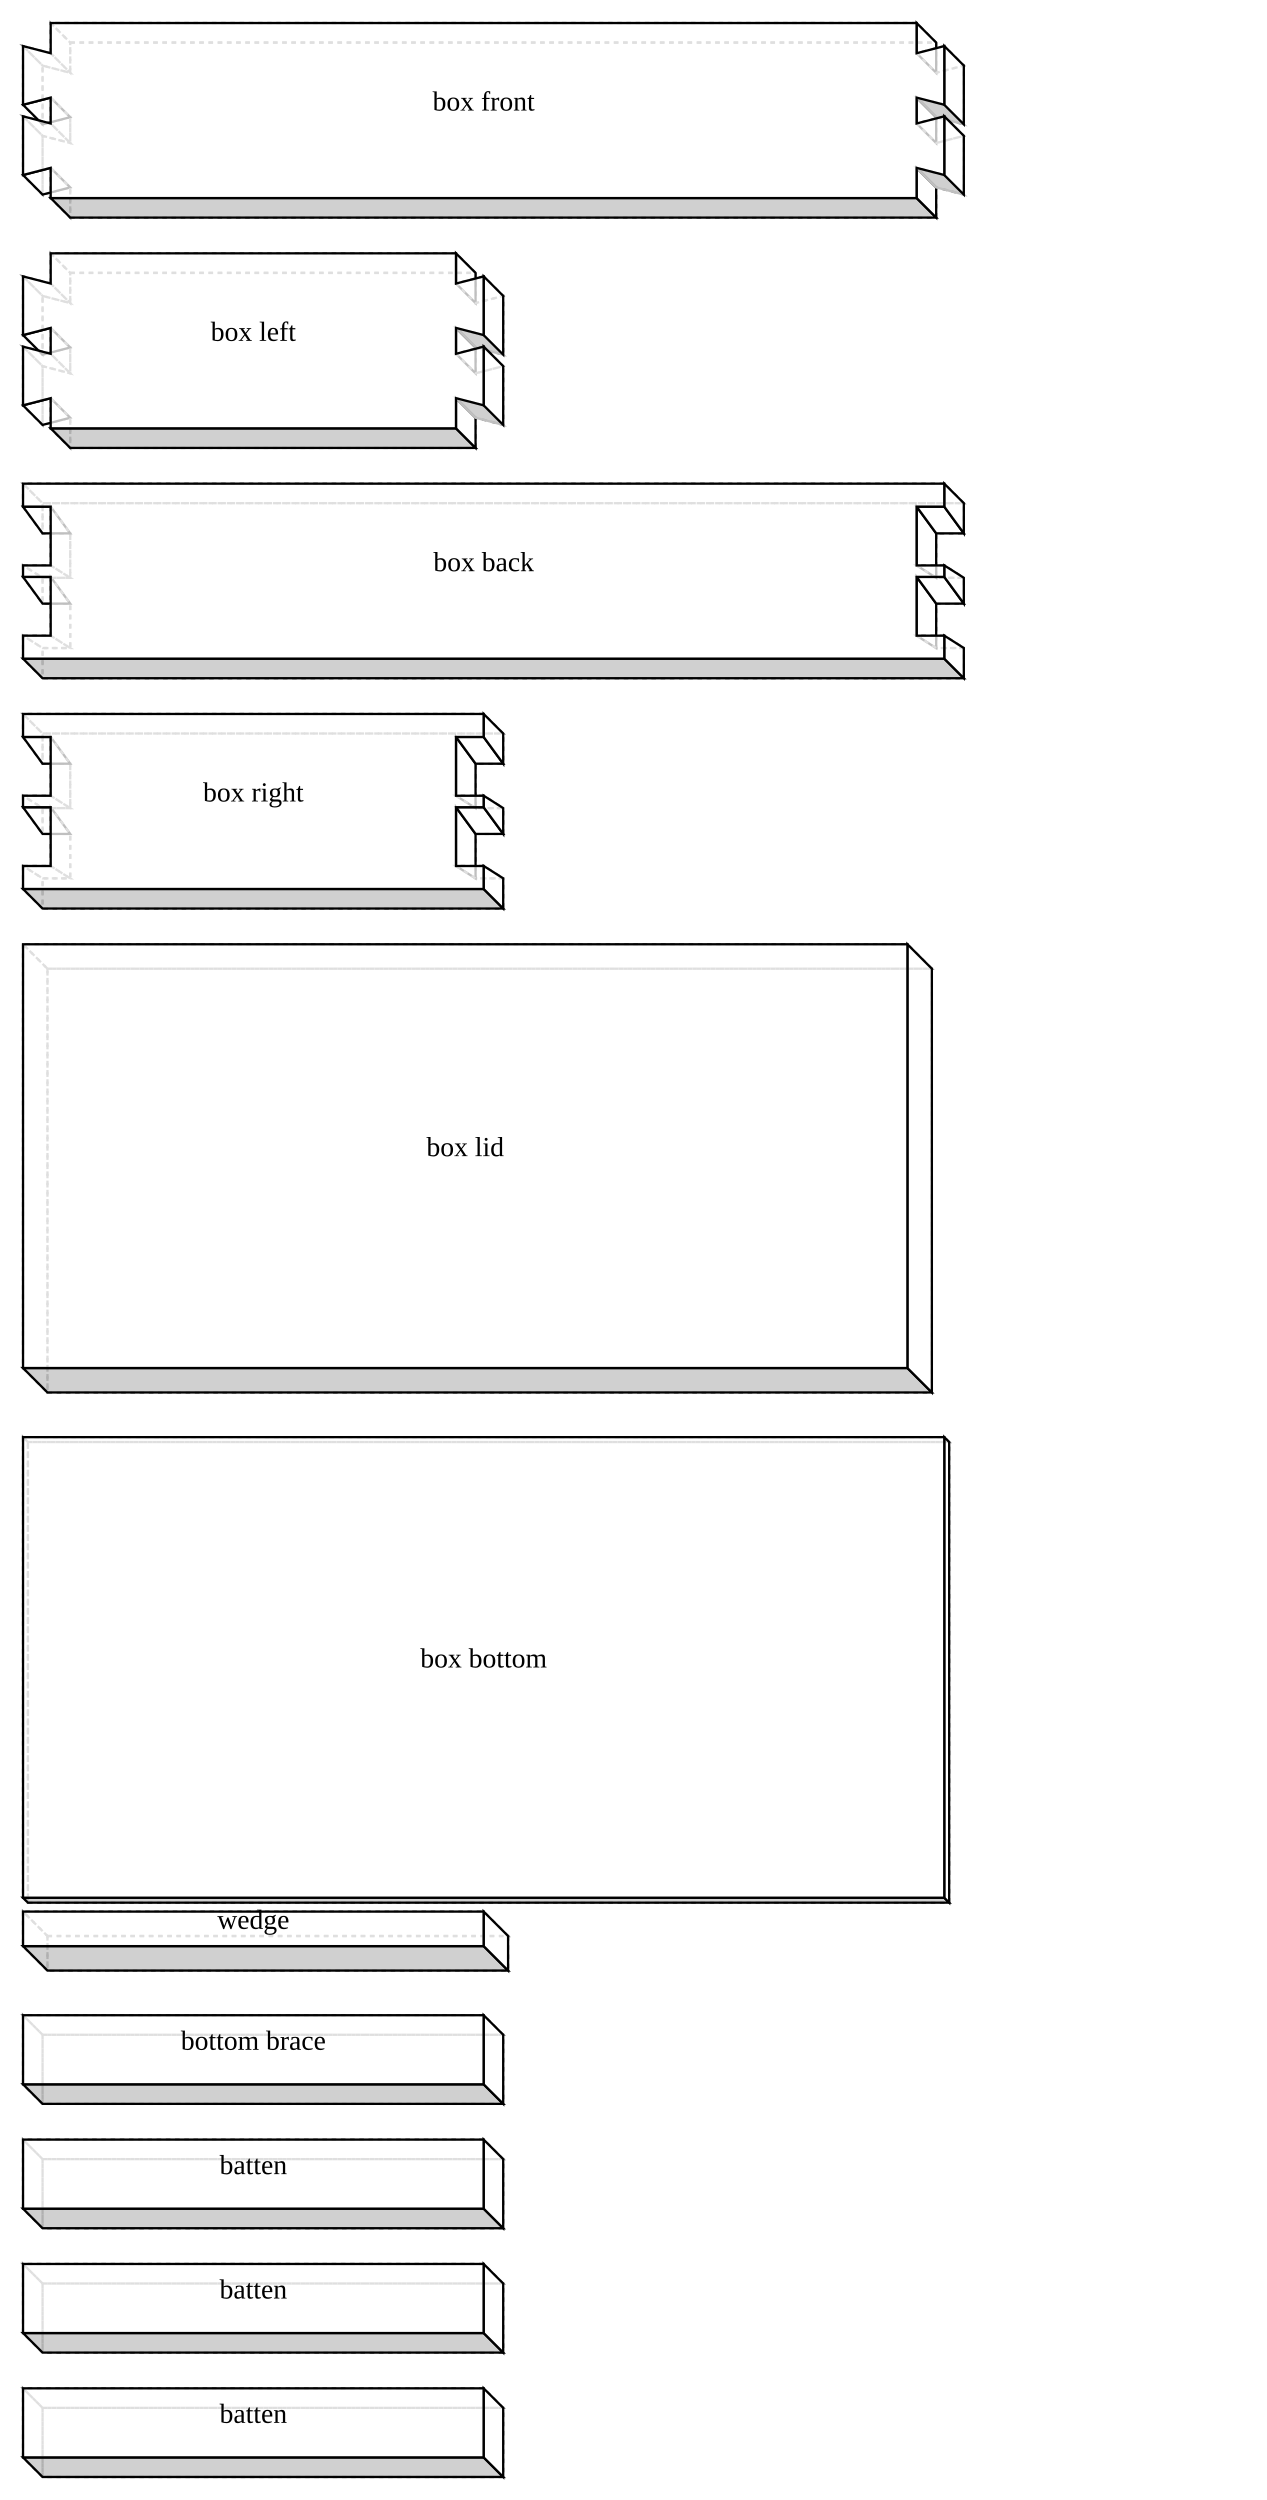
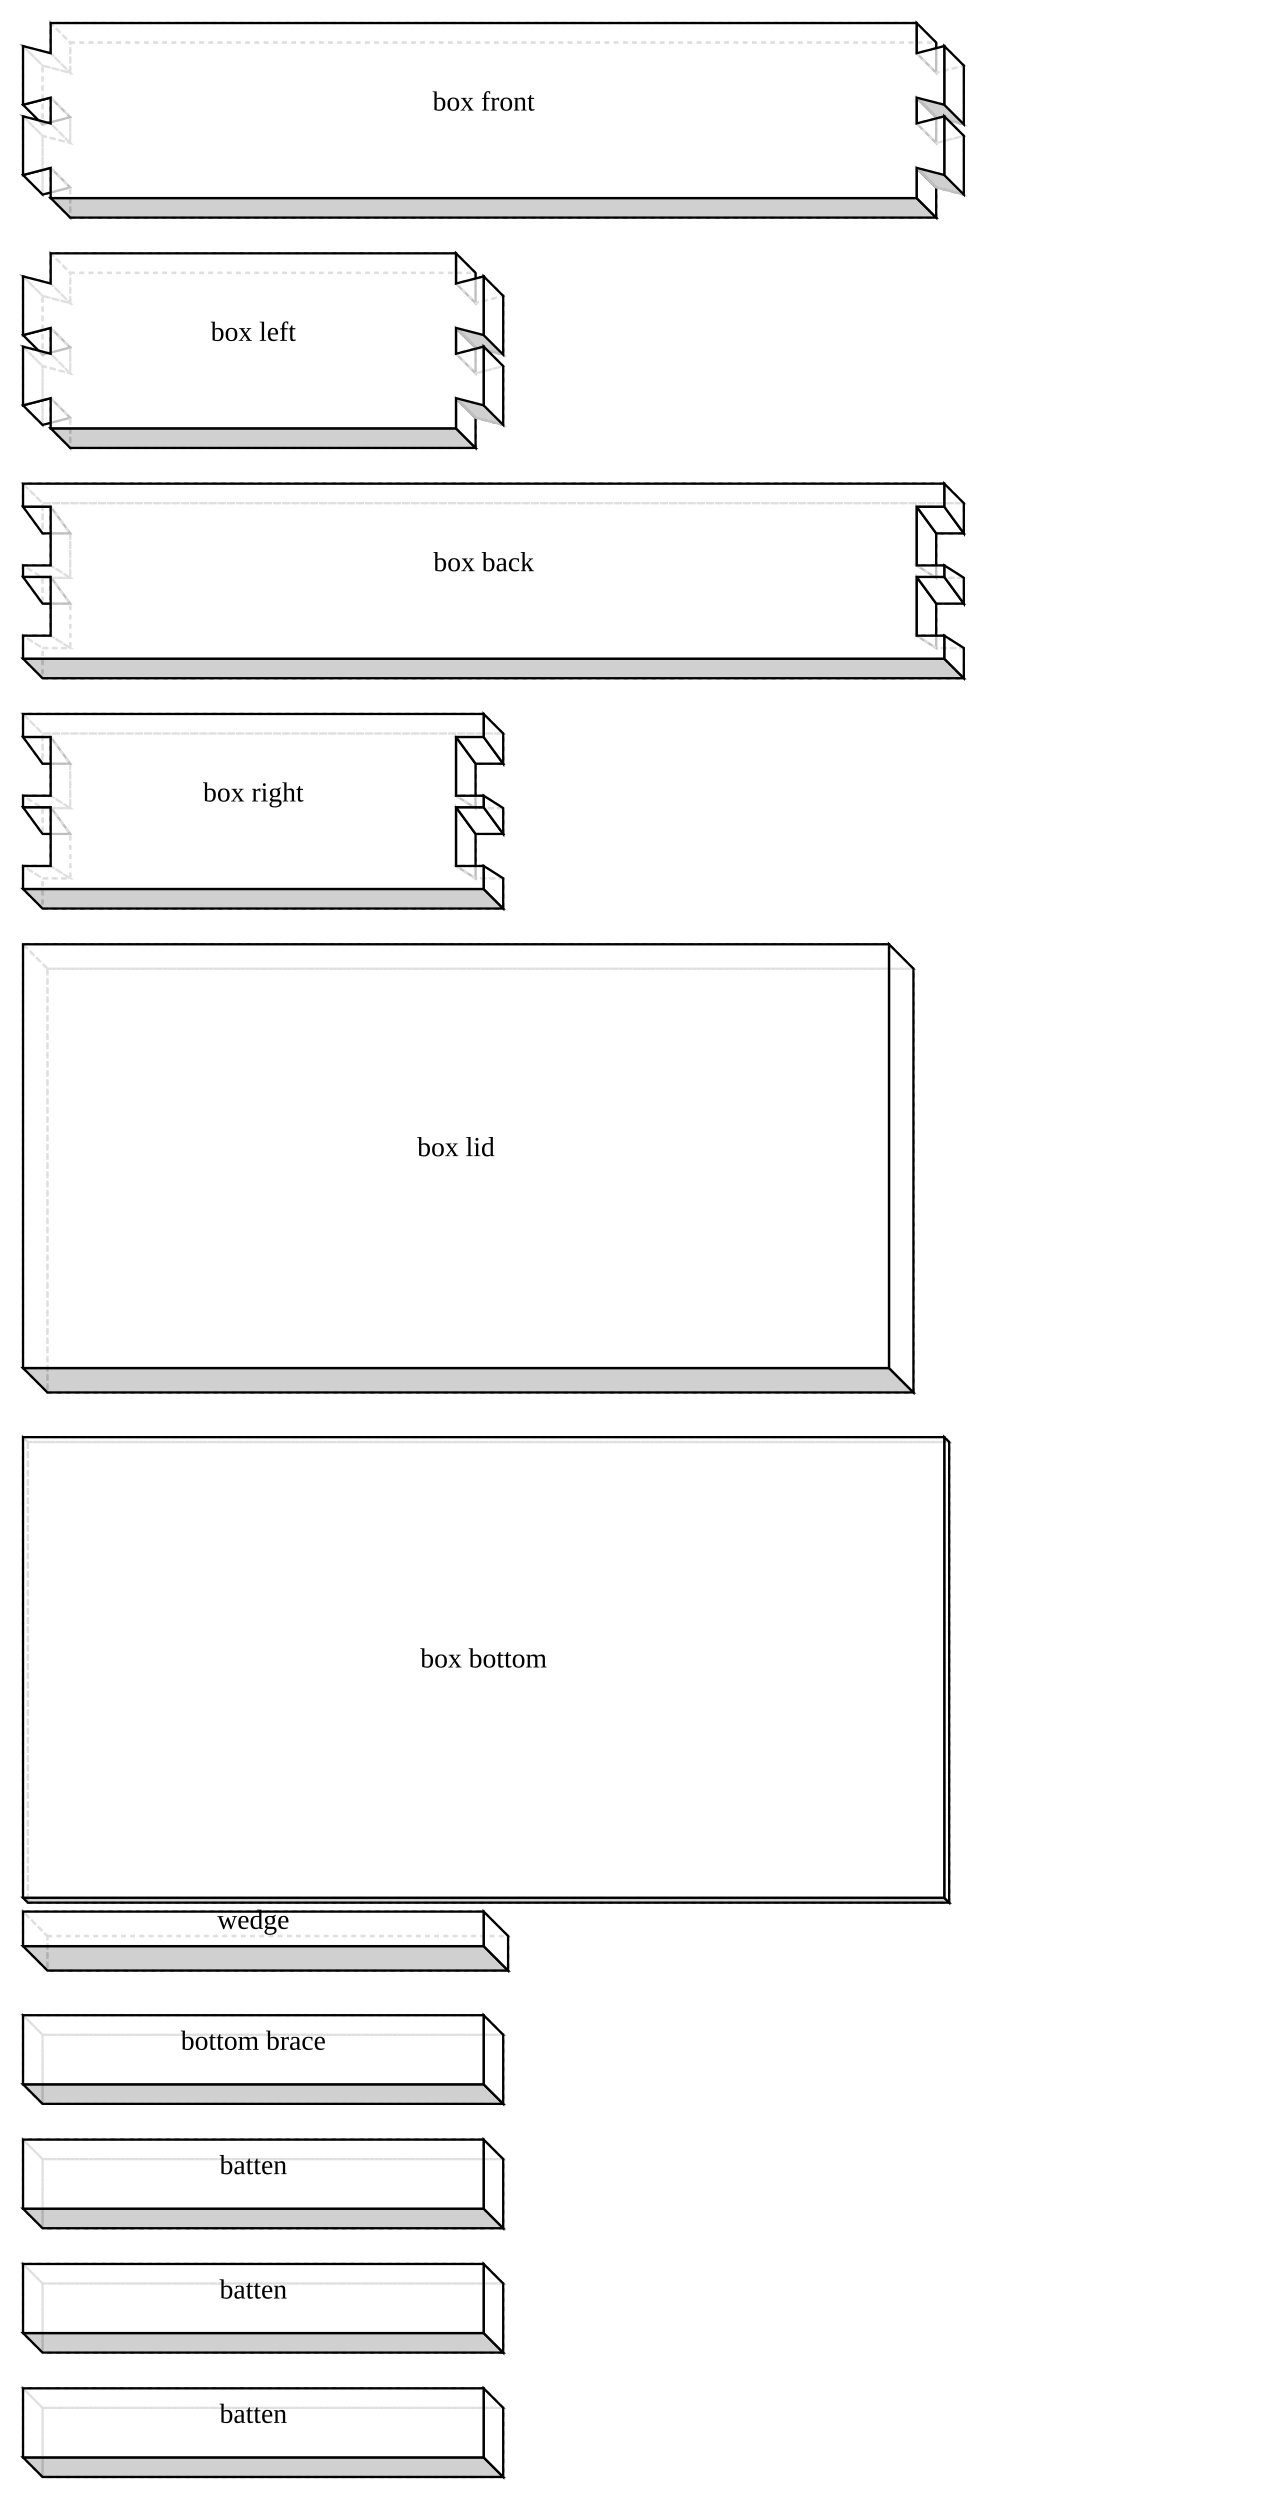
<svg xmlns="http://www.w3.org/2000/svg" width="1100" viewBox="0 0 550 1085.485">
  <polygon fill="none" stroke-width="1" stroke-dasharray="2" stroke="gray" points="406.475,94.485 406.475,81.369 418.485,84.473 418.485,58.998 406.475,62.101 406.475,50.869 418.485,53.973 418.485,53.973 418.485,28.498 418.485,28.498 406.475,31.601 406.475,18.485 30.495,18.485 30.495,31.601 18.485,28.498 18.485,28.498 18.485,53.973 18.485,53.973 30.495,50.869 30.495,62.101 18.485,58.998 18.485,84.473 30.495,81.369 30.495,94.485 30.495,94.485 406.475,94.485" />
  <polygon fill="none" stroke-width="1" stroke-dasharray="2" stroke="gray" points="10.0,19.99 10.0,45.51 18.485,53.995 18.485,28.475 10.0,19.99" />
  <polygon fill="none" stroke-width="1" stroke-dasharray="2" stroke="gray" points="10.0,50.49 10.0,76.01 18.485,84.495 18.485,58.975 10.0,50.49" />
  <polygon fill="none" stroke-width="1" stroke-dasharray="2" stroke="gray" points="18.485,28.485 30.485,31.591 22.0,23.106 10.0,20.0" />
  <polygon fill="rgba(255,255,255,0.75)" stroke-width="1" stroke-dasharray="" stroke="black" points="10.0,45.5 22.0,42.394 30.485,50.879 18.485,53.985" />
  <polygon fill="none" stroke-width="1" stroke-dasharray="2" stroke="gray" points="18.485,58.985 30.485,62.091 22.0,53.606 10.0,50.5" />
  <polygon fill="rgba(255,255,255,0.75)" stroke-width="1" stroke-dasharray="" stroke="black" points="10.0,76.0 22.0,72.894 30.485,81.379 18.485,84.485" />
  <polygon fill="none" stroke-width="1" stroke-dasharray="2" stroke="gray" points="22.0,23.116 30.485,31.601 30.485,18.485 22.0,10.0 22.0,23.116" />
  <polygon fill="none" stroke-width="1" stroke-dasharray="2" stroke="gray" points="22.0,42.384 22.0,53.616 30.485,62.101 30.485,50.869 22.0,42.384" />
  <polygon fill="none" stroke-width="1" stroke-dasharray="2" stroke="gray" points="22.0,72.884 22.0,86.0 30.485,94.485 30.485,81.369 22.0,72.884" />
  <polygon fill="none" stroke-width="1" stroke-dasharray="2" stroke="gray" points="397.99,10.0 22.01,10.0 22.01,10.0 30.495,18.485 406.475,18.485 397.99,10.0" />
  <polygon fill="rgba(192,192,192,0.75)" stroke-width="1" stroke-dasharray="" stroke="black" points="397.99,86.0 406.475,94.485 30.495,94.485 22.01,86.0 22.01,86.0 397.99,86.0" />
  <polygon fill="rgba(255,255,255,0.75)" stroke-width="1" stroke-dasharray="" stroke="black" points="406.485,31.601 398.0,23.116 398.0,10.0 406.485,18.485 406.485,31.601" />
  <polygon fill="rgba(255,255,255,0.75)" stroke-width="1" stroke-dasharray="" stroke="black" points="406.485,50.869 406.485,62.101 398.0,53.616 398.0,42.384 406.485,50.869" />
  <polygon fill="rgba(255,255,255,0.75)" stroke-width="1" stroke-dasharray="" stroke="black" points="406.485,81.369 406.485,94.485 398.0,86.0 398.0,72.884 406.485,81.369" />
  <polygon fill="none" stroke-width="1" stroke-dasharray="2" stroke="gray" points="410.0,20.0 398.0,23.106 406.485,31.591 418.485,28.485" />
  <polygon fill="rgba(192,192,192,0.75)" stroke-width="1" stroke-dasharray="" stroke="silver" points="418.485,53.985 406.485,50.879 398.0,42.394 410.0,45.5" />
  <polygon fill="none" stroke-width="1" stroke-dasharray="2" stroke="gray" points="410.0,50.5 398.0,53.606 406.485,62.091 418.485,58.985" />
  <polygon fill="rgba(192,192,192,0.75)" stroke-width="1" stroke-dasharray="" stroke="silver" points="418.485,84.485 406.485,81.379 398.0,72.894 410.0,76.0" />
  <polygon fill="rgba(255,255,255,0.75)" stroke-width="1" stroke-dasharray="" stroke="black" points="418.485,28.475 418.485,53.995 410.0,45.51 410.0,19.99 418.485,28.475" />
  <polygon fill="rgba(255,255,255,0.75)" stroke-width="1" stroke-dasharray="" stroke="black" points="418.485,58.975 418.485,84.495 410.0,76.01 410.0,50.49 418.485,58.975" />
  <polygon fill="rgba(255,255,255,0.75)" stroke-width="1" stroke-dasharray="" stroke="black" points="410.0,75.987 397.99,72.884 397.99,86.0 22.01,86.0 22.01,72.884 10.0,75.987 10.0,75.987 10.0,50.513 10.0,50.513 22.01,53.616 22.01,42.384 10.0,45.487 10.0,20.013 22.01,23.116 22.01,10.0 22.01,10.0 397.99,10.0 397.99,10.0 397.99,23.116 410.0,20.013 410.0,45.487 397.99,42.384 397.99,53.616 410.0,50.513 410.0,50.513 410.0,75.987" />
  <text style="" text-anchor="middle" x="210.0" y="48.0" fill="black">box front</text>
  <polygon fill="none" stroke-width="1" stroke-dasharray="2" stroke="gray" points="206.475,194.485 206.475,181.369 218.485,184.473 218.485,158.998 206.475,162.101 206.475,150.869 218.485,153.973 218.485,153.973 218.485,128.498 218.485,128.498 206.475,131.601 206.475,118.485 30.495,118.485 30.495,131.601 18.485,128.498 18.485,128.498 18.485,153.973 18.485,153.973 30.495,150.869 30.495,162.101 18.485,158.998 18.485,184.473 30.495,181.369 30.495,194.485 30.495,194.485 206.475,194.485" />
  <polygon fill="none" stroke-width="1" stroke-dasharray="2" stroke="gray" points="10.0,119.99 10.0,145.51 18.485,153.995 18.485,128.475 10.0,119.99" />
  <polygon fill="none" stroke-width="1" stroke-dasharray="2" stroke="gray" points="10.0,150.49 10.0,176.01 18.485,184.495 18.485,158.975 10.0,150.49" />
  <polygon fill="none" stroke-width="1" stroke-dasharray="2" stroke="gray" points="18.485,128.485 30.485,131.591 22.0,123.106 10.0,120.0" />
  <polygon fill="rgba(255,255,255,0.75)" stroke-width="1" stroke-dasharray="" stroke="black" points="10.0,145.5 22.0,142.394 30.485,150.879 18.485,153.985" />
  <polygon fill="none" stroke-width="1" stroke-dasharray="2" stroke="gray" points="18.485,158.985 30.485,162.091 22.0,153.606 10.0,150.5" />
  <polygon fill="rgba(255,255,255,0.75)" stroke-width="1" stroke-dasharray="" stroke="black" points="10.0,176.0 22.0,172.894 30.485,181.379 18.485,184.485" />
  <polygon fill="none" stroke-width="1" stroke-dasharray="2" stroke="gray" points="22.0,123.116 30.485,131.601 30.485,118.485 22.0,110.0 22.0,123.116" />
  <polygon fill="none" stroke-width="1" stroke-dasharray="2" stroke="gray" points="22.0,142.384 22.0,153.616 30.485,162.101 30.485,150.869 22.0,142.384" />
  <polygon fill="none" stroke-width="1" stroke-dasharray="2" stroke="gray" points="22.0,172.884 22.0,186.0 30.485,194.485 30.485,181.369 22.0,172.884" />
  <polygon fill="none" stroke-width="1" stroke-dasharray="2" stroke="gray" points="197.99,110.0 22.01,110.0 22.01,110.0 30.495,118.485 206.475,118.485 197.99,110.0" />
  <polygon fill="rgba(192,192,192,0.75)" stroke-width="1" stroke-dasharray="" stroke="black" points="197.99,186.0 206.475,194.485 30.495,194.485 22.01,186.0 22.01,186.0 197.99,186.0" />
  <polygon fill="rgba(255,255,255,0.75)" stroke-width="1" stroke-dasharray="" stroke="black" points="206.485,131.601 198.0,123.116 198.0,110.0 206.485,118.485 206.485,131.601" />
  <polygon fill="rgba(255,255,255,0.75)" stroke-width="1" stroke-dasharray="" stroke="black" points="206.485,150.869 206.485,162.101 198.0,153.616 198.0,142.384 206.485,150.869" />
  <polygon fill="rgba(255,255,255,0.75)" stroke-width="1" stroke-dasharray="" stroke="black" points="206.485,181.369 206.485,194.485 198.0,186.0 198.0,172.884 206.485,181.369" />
  <polygon fill="none" stroke-width="1" stroke-dasharray="2" stroke="gray" points="210.0,120.0 198.0,123.106 206.485,131.591 218.485,128.485" />
  <polygon fill="rgba(192,192,192,0.75)" stroke-width="1" stroke-dasharray="" stroke="silver" points="218.485,153.985 206.485,150.879 198.0,142.394 210.0,145.5" />
  <polygon fill="none" stroke-width="1" stroke-dasharray="2" stroke="gray" points="210.0,150.5 198.0,153.606 206.485,162.091 218.485,158.985" />
  <polygon fill="rgba(192,192,192,0.75)" stroke-width="1" stroke-dasharray="" stroke="silver" points="218.485,184.485 206.485,181.379 198.0,172.894 210.0,176.0" />
  <polygon fill="rgba(255,255,255,0.75)" stroke-width="1" stroke-dasharray="" stroke="black" points="218.485,128.475 218.485,153.995 210.0,145.51 210.0,119.99 218.485,128.475" />
  <polygon fill="rgba(255,255,255,0.75)" stroke-width="1" stroke-dasharray="" stroke="black" points="218.485,158.975 218.485,184.495 210.0,176.01 210.0,150.49 218.485,158.975" />
  <polygon fill="rgba(255,255,255,0.75)" stroke-width="1" stroke-dasharray="" stroke="black" points="210.0,175.987 197.99,172.884 197.99,186.0 22.01,186.0 22.01,172.884 10.0,175.987 10.0,175.987 10.0,150.513 10.0,150.513 22.01,153.616 22.01,142.384 10.0,145.487 10.0,120.013 22.01,123.116 22.01,110.0 22.01,110.0 197.99,110.0 197.99,110.0 197.99,123.116 210.0,120.013 210.0,145.487 197.99,142.384 197.99,153.616 210.0,150.513 210.0,150.513 210.0,175.987" />
  <text style="" text-anchor="middle" x="110.0" y="148.0" fill="black">box left</text>
  <polygon fill="none" stroke-width="1" stroke-dasharray="2" stroke="gray" points="418.485,262.081 418.485,250.889 418.485,250.889 406.475,250.889 406.475,231.581 418.485,231.581 418.485,218.485 18.485,218.485 18.485,231.581 18.485,231.581 30.495,231.581 30.495,250.889 18.485,250.889 18.485,262.081 30.495,262.081 30.495,281.389 18.485,281.389 18.485,281.389 18.485,294.485 418.485,294.485 418.485,281.389 406.475,281.389 406.475,262.081 418.485,262.081" />
  <polygon fill="none" stroke-width="1" stroke-dasharray="2" stroke="gray" points="10.0,220.013 18.485,231.599 18.485,218.485 10.0,210.0 10.0,220.013" />
  <polygon fill="none" stroke-width="1" stroke-dasharray="2" stroke="gray" points="10.0,245.487 10.0,250.513 18.485,262.099 18.485,250.872 10.0,245.487" />
  <polygon fill="none" stroke-width="1" stroke-dasharray="2" stroke="gray" points="10.0,275.987 10.0,286.0 18.485,294.485 18.485,281.372 10.0,275.987" />
  <polygon fill="rgba(255,255,255,0.75)" stroke-width="1" stroke-dasharray="" stroke="black" points="10.0,220.0 22.0,220.0 30.485,231.591 18.485,231.591" />
  <polygon fill="none" stroke-width="1" stroke-dasharray="2" stroke="gray" points="18.485,250.879 30.485,250.879 22.0,245.5 10.0,245.5" />
  <polygon fill="rgba(255,255,255,0.75)" stroke-width="1" stroke-dasharray="" stroke="black" points="10.0,250.5 22.0,250.5 30.485,262.091 18.485,262.091" />
  <polygon fill="none" stroke-width="1" stroke-dasharray="2" stroke="gray" points="18.485,281.379 30.485,281.379 22.0,276.0 10.0,276.0" />
  <polygon fill="none" stroke-width="1" stroke-dasharray="2" stroke="gray" points="22.0,219.993 22.0,245.507 30.485,250.892 30.485,231.579 22.0,219.993" />
  <polygon fill="none" stroke-width="1" stroke-dasharray="2" stroke="gray" points="22.0,250.493 22.0,276.007 30.485,281.392 30.485,262.079 22.0,250.493" />
  <polygon fill="none" stroke-width="1" stroke-dasharray="2" stroke="gray" points="18.485,218.485 418.485,218.485 410.0,210.0 10.0,210.0" />
  <polygon fill="rgba(192,192,192,0.75)" stroke-width="1" stroke-dasharray="" stroke="black" points="10.0,286.0 410.0,286.0 418.485,294.485 18.485,294.485" />
  <polygon fill="rgba(255,255,255,0.75)" stroke-width="1" stroke-dasharray="" stroke="black" points="406.485,231.579 406.485,250.892 398.0,245.507 398.0,219.993 406.485,231.579" />
  <polygon fill="rgba(255,255,255,0.75)" stroke-width="1" stroke-dasharray="" stroke="black" points="406.485,262.079 406.485,281.392 398.0,276.007 398.0,250.493 406.485,262.079" />
  <polygon fill="rgba(255,255,255,0.75)" stroke-width="1" stroke-dasharray="" stroke="black" points="418.485,231.591 406.485,231.591 398.0,220.0 410.0,220.0" />
  <polygon fill="none" stroke-width="1" stroke-dasharray="2" stroke="gray" points="410.0,245.5 398.0,245.5 406.485,250.879 418.485,250.879" />
  <polygon fill="rgba(255,255,255,0.75)" stroke-width="1" stroke-dasharray="" stroke="black" points="418.485,262.091 406.485,262.091 398.0,250.5 410.0,250.5" />
  <polygon fill="none" stroke-width="1" stroke-dasharray="2" stroke="gray" points="410.0,276.0 398.0,276.0 406.485,281.379 418.485,281.379" />
  <polygon fill="rgba(255,255,255,0.75)" stroke-width="1" stroke-dasharray="" stroke="black" points="418.485,231.599 410.0,220.013 410.0,210.0 418.485,218.485 418.485,231.599" />
  <polygon fill="rgba(255,255,255,0.75)" stroke-width="1" stroke-dasharray="" stroke="black" points="418.485,250.872 418.485,262.099 410.0,250.513 410.0,245.487 418.485,250.872" />
  <polygon fill="rgba(255,255,255,0.75)" stroke-width="1" stroke-dasharray="" stroke="black" points="418.485,281.372 418.485,294.485 410.0,286.0 410.0,275.987 418.485,281.372" />
  <polygon fill="rgba(255,255,255,0.75)" stroke-width="1" stroke-dasharray="" stroke="black" points="410.0,276.01 410.0,286.0 10.0,286.0 10.0,276.01 22.01,276.01 22.01,250.49 10.0,250.49 10.0,250.49 10.0,245.51 10.0,245.51 22.01,245.51 22.01,219.99 10.0,219.99 10.0,210.0 410.0,210.0 410.0,219.99 410.0,219.99 397.99,219.99 397.99,245.51 410.0,245.51 410.0,250.49 397.99,250.49 397.99,276.01 410.0,276.01" />
  <text style="" text-anchor="middle" x="210.0" y="248.0" fill="black">box back</text>
  <polygon fill="none" stroke-width="1" stroke-dasharray="2" stroke="gray" points="218.485,362.081 218.485,350.889 218.485,350.889 206.475,350.889 206.475,331.581 218.485,331.581 218.485,318.485 18.485,318.485 18.485,331.581 18.485,331.581 30.495,331.581 30.495,350.889 18.485,350.889 18.485,362.081 30.495,362.081 30.495,381.389 18.485,381.389 18.485,381.389 18.485,394.485 218.485,394.485 218.485,381.389 206.475,381.389 206.475,362.081 218.485,362.081" />
  <polygon fill="none" stroke-width="1" stroke-dasharray="2" stroke="gray" points="10.0,320.013 18.485,331.599 18.485,318.485 10.0,310.0 10.0,320.013" />
  <polygon fill="none" stroke-width="1" stroke-dasharray="2" stroke="gray" points="10.0,345.487 10.0,350.513 18.485,362.099 18.485,350.872 10.0,345.487" />
  <polygon fill="none" stroke-width="1" stroke-dasharray="2" stroke="gray" points="10.0,375.987 10.0,386.0 18.485,394.485 18.485,381.372 10.0,375.987" />
  <polygon fill="rgba(255,255,255,0.75)" stroke-width="1" stroke-dasharray="" stroke="black" points="10.0,320.0 22.0,320.0 30.485,331.591 18.485,331.591" />
  <polygon fill="none" stroke-width="1" stroke-dasharray="2" stroke="gray" points="18.485,350.879 30.485,350.879 22.0,345.5 10.0,345.5" />
  <polygon fill="rgba(255,255,255,0.75)" stroke-width="1" stroke-dasharray="" stroke="black" points="10.0,350.5 22.0,350.5 30.485,362.091 18.485,362.091" />
  <polygon fill="none" stroke-width="1" stroke-dasharray="2" stroke="gray" points="18.485,381.379 30.485,381.379 22.0,376.0 10.0,376.0" />
  <polygon fill="none" stroke-width="1" stroke-dasharray="2" stroke="gray" points="22.0,319.993 22.0,345.507 30.485,350.892 30.485,331.579 22.0,319.993" />
  <polygon fill="none" stroke-width="1" stroke-dasharray="2" stroke="gray" points="22.0,350.493 22.0,376.007 30.485,381.392 30.485,362.079 22.0,350.493" />
  <polygon fill="none" stroke-width="1" stroke-dasharray="2" stroke="gray" points="18.485,318.485 218.485,318.485 210.0,310.0 10.0,310.0" />
  <polygon fill="rgba(192,192,192,0.75)" stroke-width="1" stroke-dasharray="" stroke="black" points="10.0,386.0 210.0,386.0 218.485,394.485 18.485,394.485" />
  <polygon fill="rgba(255,255,255,0.75)" stroke-width="1" stroke-dasharray="" stroke="black" points="206.485,331.579 206.485,350.892 198.0,345.507 198.0,319.993 206.485,331.579" />
  <polygon fill="rgba(255,255,255,0.75)" stroke-width="1" stroke-dasharray="" stroke="black" points="206.485,362.079 206.485,381.392 198.0,376.007 198.0,350.493 206.485,362.079" />
  <polygon fill="rgba(255,255,255,0.75)" stroke-width="1" stroke-dasharray="" stroke="black" points="218.485,331.591 206.485,331.591 198.0,320.0 210.0,320.0" />
  <polygon fill="none" stroke-width="1" stroke-dasharray="2" stroke="gray" points="210.0,345.5 198.0,345.5 206.485,350.879 218.485,350.879" />
  <polygon fill="rgba(255,255,255,0.75)" stroke-width="1" stroke-dasharray="" stroke="black" points="218.485,362.091 206.485,362.091 198.0,350.5 210.0,350.5" />
  <polygon fill="none" stroke-width="1" stroke-dasharray="2" stroke="gray" points="210.0,376.0 198.0,376.0 206.485,381.379 218.485,381.379" />
  <polygon fill="rgba(255,255,255,0.75)" stroke-width="1" stroke-dasharray="" stroke="black" points="218.485,331.599 210.0,320.013 210.0,310.0 218.485,318.485 218.485,331.599" />
  <polygon fill="rgba(255,255,255,0.75)" stroke-width="1" stroke-dasharray="" stroke="black" points="218.485,350.872 218.485,362.099 210.0,350.513 210.0,345.487 218.485,350.872" />
  <polygon fill="rgba(255,255,255,0.75)" stroke-width="1" stroke-dasharray="" stroke="black" points="218.485,381.372 218.485,394.485 210.0,386.0 210.0,375.987 218.485,381.372" />
  <polygon fill="rgba(255,255,255,0.75)" stroke-width="1" stroke-dasharray="" stroke="black" points="210.0,376.01 210.0,386.0 10.0,386.0 10.0,376.01 22.01,376.01 22.01,350.49 10.0,350.49 10.0,350.49 10.0,345.51 10.0,345.51 22.01,345.51 22.01,319.99 10.0,319.99 10.0,310.0 210.0,310.0 210.0,319.99 210.0,319.99 197.99,319.99 197.99,345.51 210.0,345.51 210.0,350.49 197.99,350.49 197.99,376.01 210.0,376.01" />
  <text style="" text-anchor="middle" x="110.0" y="348.0" fill="black">box right</text>
-   <polygon fill="none" stroke-width="1" stroke-dasharray="2" stroke="gray" points="20.607,420.607 20.607,604.607 404.607,604.607 404.607,420.607" />
+   <polygon fill="none" stroke-width="1" stroke-dasharray="2" stroke="gray" points="20.607,420.607 20.607,604.607 396.607,604.607 396.607,420.607" />
  <polygon fill="none" stroke-width="1" stroke-dasharray="2" stroke="gray" points="10.0,410.0 10.0,594.0 20.607,604.607 20.607,420.607" />
-   <polygon fill="none" stroke-width="1" stroke-dasharray="2" stroke="gray" points="20.607,420.607 404.607,420.607 394.0,410.0 10.0,410.0" />
-   <polygon fill="rgba(192,192,192,0.75)" stroke-width="1" stroke-dasharray="" stroke="black" points="10.0,594.0 394.0,594.0 404.607,604.607 20.607,604.607" />
-   <polygon fill="rgba(255,255,255,0.75)" stroke-width="1" stroke-dasharray="" stroke="black" points="404.607,420.607 404.607,604.607 394.0,594.0 394.0,410.0" />
-   <polygon fill="rgba(255,255,255,0.75)" stroke-width="1" stroke-dasharray="" stroke="black" points="10.0,410.0 394.0,410.0 394.0,594.0 10.0,594.0" />
-   <text style="" text-anchor="middle" x="202.0" y="502.0" fill="black">box lid</text>
+   <polygon fill="none" stroke-width="1" stroke-dasharray="2" stroke="gray" points="20.607,420.607 396.607,420.607 386.0,410.0 10.0,410.0" />
+   <polygon fill="rgba(192,192,192,0.75)" stroke-width="1" stroke-dasharray="" stroke="black" points="10.0,594.0 386.0,594.0 396.607,604.607 20.607,604.607" />
+   <polygon fill="rgba(255,255,255,0.75)" stroke-width="1" stroke-dasharray="" stroke="black" points="396.607,420.607 396.607,604.607 386.0,594.0 386.0,410.0" />
+   <polygon fill="rgba(255,255,255,0.75)" stroke-width="1" stroke-dasharray="" stroke="black" points="10.0,410.0 386.0,410.0 386.0,594.0 10.0,594.0" />
+   <text style="" text-anchor="middle" x="198.0" y="502.0" fill="black">box lid</text>
  <polygon fill="none" stroke-width="1" stroke-dasharray="2" stroke="gray" points="12.121,626.121 12.121,826.121 412.121,826.121 412.121,626.121" />
  <polygon fill="none" stroke-width="1" stroke-dasharray="2" stroke="gray" points="10.0,624.0 10.0,824.0 12.121,826.121 12.121,626.121" />
  <polygon fill="none" stroke-width="1" stroke-dasharray="2" stroke="gray" points="12.121,626.121 412.121,626.121 410.0,624.0 10.0,624.0" />
  <polygon fill="rgba(192,192,192,0.75)" stroke-width="1" stroke-dasharray="" stroke="black" points="10.0,824.0 410.0,824.0 412.121,826.121 12.121,826.121" />
  <polygon fill="rgba(255,255,255,0.75)" stroke-width="1" stroke-dasharray="" stroke="black" points="412.121,626.121 412.121,826.121 410.0,824.0 410.0,624.0" />
  <polygon fill="rgba(255,255,255,0.75)" stroke-width="1" stroke-dasharray="" stroke="black" points="10.0,624.0 410.0,624.0 410.0,824.0 10.0,824.0" />
  <text style="" text-anchor="middle" x="210.0" y="724.0" fill="black">box bottom</text>
  <polygon fill="none" stroke-width="1" stroke-dasharray="2" stroke="gray" points="20.607,840.607 20.607,855.607 220.607,855.607 220.607,840.607" />
  <polygon fill="none" stroke-width="1" stroke-dasharray="2" stroke="gray" points="10.0,830.0 10.0,845.0 20.607,855.607 20.607,840.607" />
  <polygon fill="none" stroke-width="1" stroke-dasharray="2" stroke="gray" points="20.607,840.607 220.607,840.607 210.0,830.0 10.0,830.0" />
  <polygon fill="rgba(192,192,192,0.75)" stroke-width="1" stroke-dasharray="" stroke="black" points="10.0,845.0 210.0,845.0 220.607,855.607 20.607,855.607" />
  <polygon fill="rgba(255,255,255,0.75)" stroke-width="1" stroke-dasharray="" stroke="black" points="220.607,840.607 220.607,855.607 210.0,845.0 210.0,830.0" />
  <polygon fill="rgba(255,255,255,0.75)" stroke-width="1" stroke-dasharray="" stroke="black" points="10.0,830.0 210.0,830.0 210.0,845.0 10.0,845.0" />
  <text style="" text-anchor="middle" x="110.0" y="837.5" fill="black">wedge</text>
  <polygon fill="none" stroke-width="1" stroke-dasharray="2" stroke="gray" points="18.485,883.485 18.485,913.485 218.485,913.485 218.485,883.485" />
  <polygon fill="none" stroke-width="1" stroke-dasharray="2" stroke="gray" points="10.0,875.0 10.0,905.0 18.485,913.485 18.485,883.485" />
  <polygon fill="none" stroke-width="1" stroke-dasharray="2" stroke="gray" points="18.485,883.485 218.485,883.485 210.0,875.0 10.0,875.0" />
  <polygon fill="rgba(192,192,192,0.75)" stroke-width="1" stroke-dasharray="" stroke="black" points="10.0,905.0 210.0,905.0 218.485,913.485 18.485,913.485" />
  <polygon fill="rgba(255,255,255,0.75)" stroke-width="1" stroke-dasharray="" stroke="black" points="218.485,883.485 218.485,913.485 210.0,905.0 210.0,875.0" />
  <polygon fill="rgba(255,255,255,0.75)" stroke-width="1" stroke-dasharray="" stroke="black" points="10.0,875.0 210.0,875.0 210.0,905.0 10.0,905.0" />
  <text style="" text-anchor="middle" x="110.0" y="890.0" fill="black">bottom brace</text>
  <polygon fill="none" stroke-width="1" stroke-dasharray="2" stroke="gray" points="18.485,937.485 18.485,967.485 218.485,967.485 218.485,937.485" />
  <polygon fill="none" stroke-width="1" stroke-dasharray="2" stroke="gray" points="10.0,929.0 10.0,959.0 18.485,967.485 18.485,937.485" />
  <polygon fill="none" stroke-width="1" stroke-dasharray="2" stroke="gray" points="18.485,937.485 218.485,937.485 210.0,929.0 10.0,929.0" />
  <polygon fill="rgba(192,192,192,0.75)" stroke-width="1" stroke-dasharray="" stroke="black" points="10.0,959.0 210.0,959.0 218.485,967.485 18.485,967.485" />
  <polygon fill="rgba(255,255,255,0.75)" stroke-width="1" stroke-dasharray="" stroke="black" points="218.485,937.485 218.485,967.485 210.0,959.0 210.0,929.0" />
  <polygon fill="rgba(255,255,255,0.75)" stroke-width="1" stroke-dasharray="" stroke="black" points="10.0,929.0 210.0,929.0 210.0,959.0 10.0,959.0" />
  <text style="" text-anchor="middle" x="110.0" y="944.0" fill="black">batten</text>
  <polygon fill="none" stroke-width="1" stroke-dasharray="2" stroke="gray" points="18.485,991.485 18.485,1021.485 218.485,1021.485 218.485,991.485" />
  <polygon fill="none" stroke-width="1" stroke-dasharray="2" stroke="gray" points="10.0,983.0 10.0,1013.0 18.485,1021.485 18.485,991.485" />
  <polygon fill="none" stroke-width="1" stroke-dasharray="2" stroke="gray" points="18.485,991.485 218.485,991.485 210.0,983.0 10.0,983.0" />
  <polygon fill="rgba(192,192,192,0.75)" stroke-width="1" stroke-dasharray="" stroke="black" points="10.0,1013.0 210.0,1013.0 218.485,1021.485 18.485,1021.485" />
  <polygon fill="rgba(255,255,255,0.75)" stroke-width="1" stroke-dasharray="" stroke="black" points="218.485,991.485 218.485,1021.485 210.0,1013.0 210.0,983.0" />
  <polygon fill="rgba(255,255,255,0.75)" stroke-width="1" stroke-dasharray="" stroke="black" points="10.0,983.0 210.0,983.0 210.0,1013.0 10.0,1013.0" />
  <text style="" text-anchor="middle" x="110.0" y="998.0" fill="black">batten</text>
  <polygon fill="none" stroke-width="1" stroke-dasharray="2" stroke="gray" points="18.485,1045.485 18.485,1075.485 218.485,1075.485 218.485,1045.485" />
  <polygon fill="none" stroke-width="1" stroke-dasharray="2" stroke="gray" points="10.0,1037.0 10.0,1067.0 18.485,1075.485 18.485,1045.485" />
  <polygon fill="none" stroke-width="1" stroke-dasharray="2" stroke="gray" points="18.485,1045.485 218.485,1045.485 210.0,1037.0 10.0,1037.0" />
  <polygon fill="rgba(192,192,192,0.75)" stroke-width="1" stroke-dasharray="" stroke="black" points="10.0,1067.0 210.0,1067.0 218.485,1075.485 18.485,1075.485" />
  <polygon fill="rgba(255,255,255,0.75)" stroke-width="1" stroke-dasharray="" stroke="black" points="218.485,1045.485 218.485,1075.485 210.0,1067.0 210.0,1037.0" />
  <polygon fill="rgba(255,255,255,0.75)" stroke-width="1" stroke-dasharray="" stroke="black" points="10.0,1037.0 210.0,1037.0 210.0,1067.0 10.0,1067.0" />
  <text style="" text-anchor="middle" x="110.0" y="1052.0" fill="black">batten</text>
</svg>
